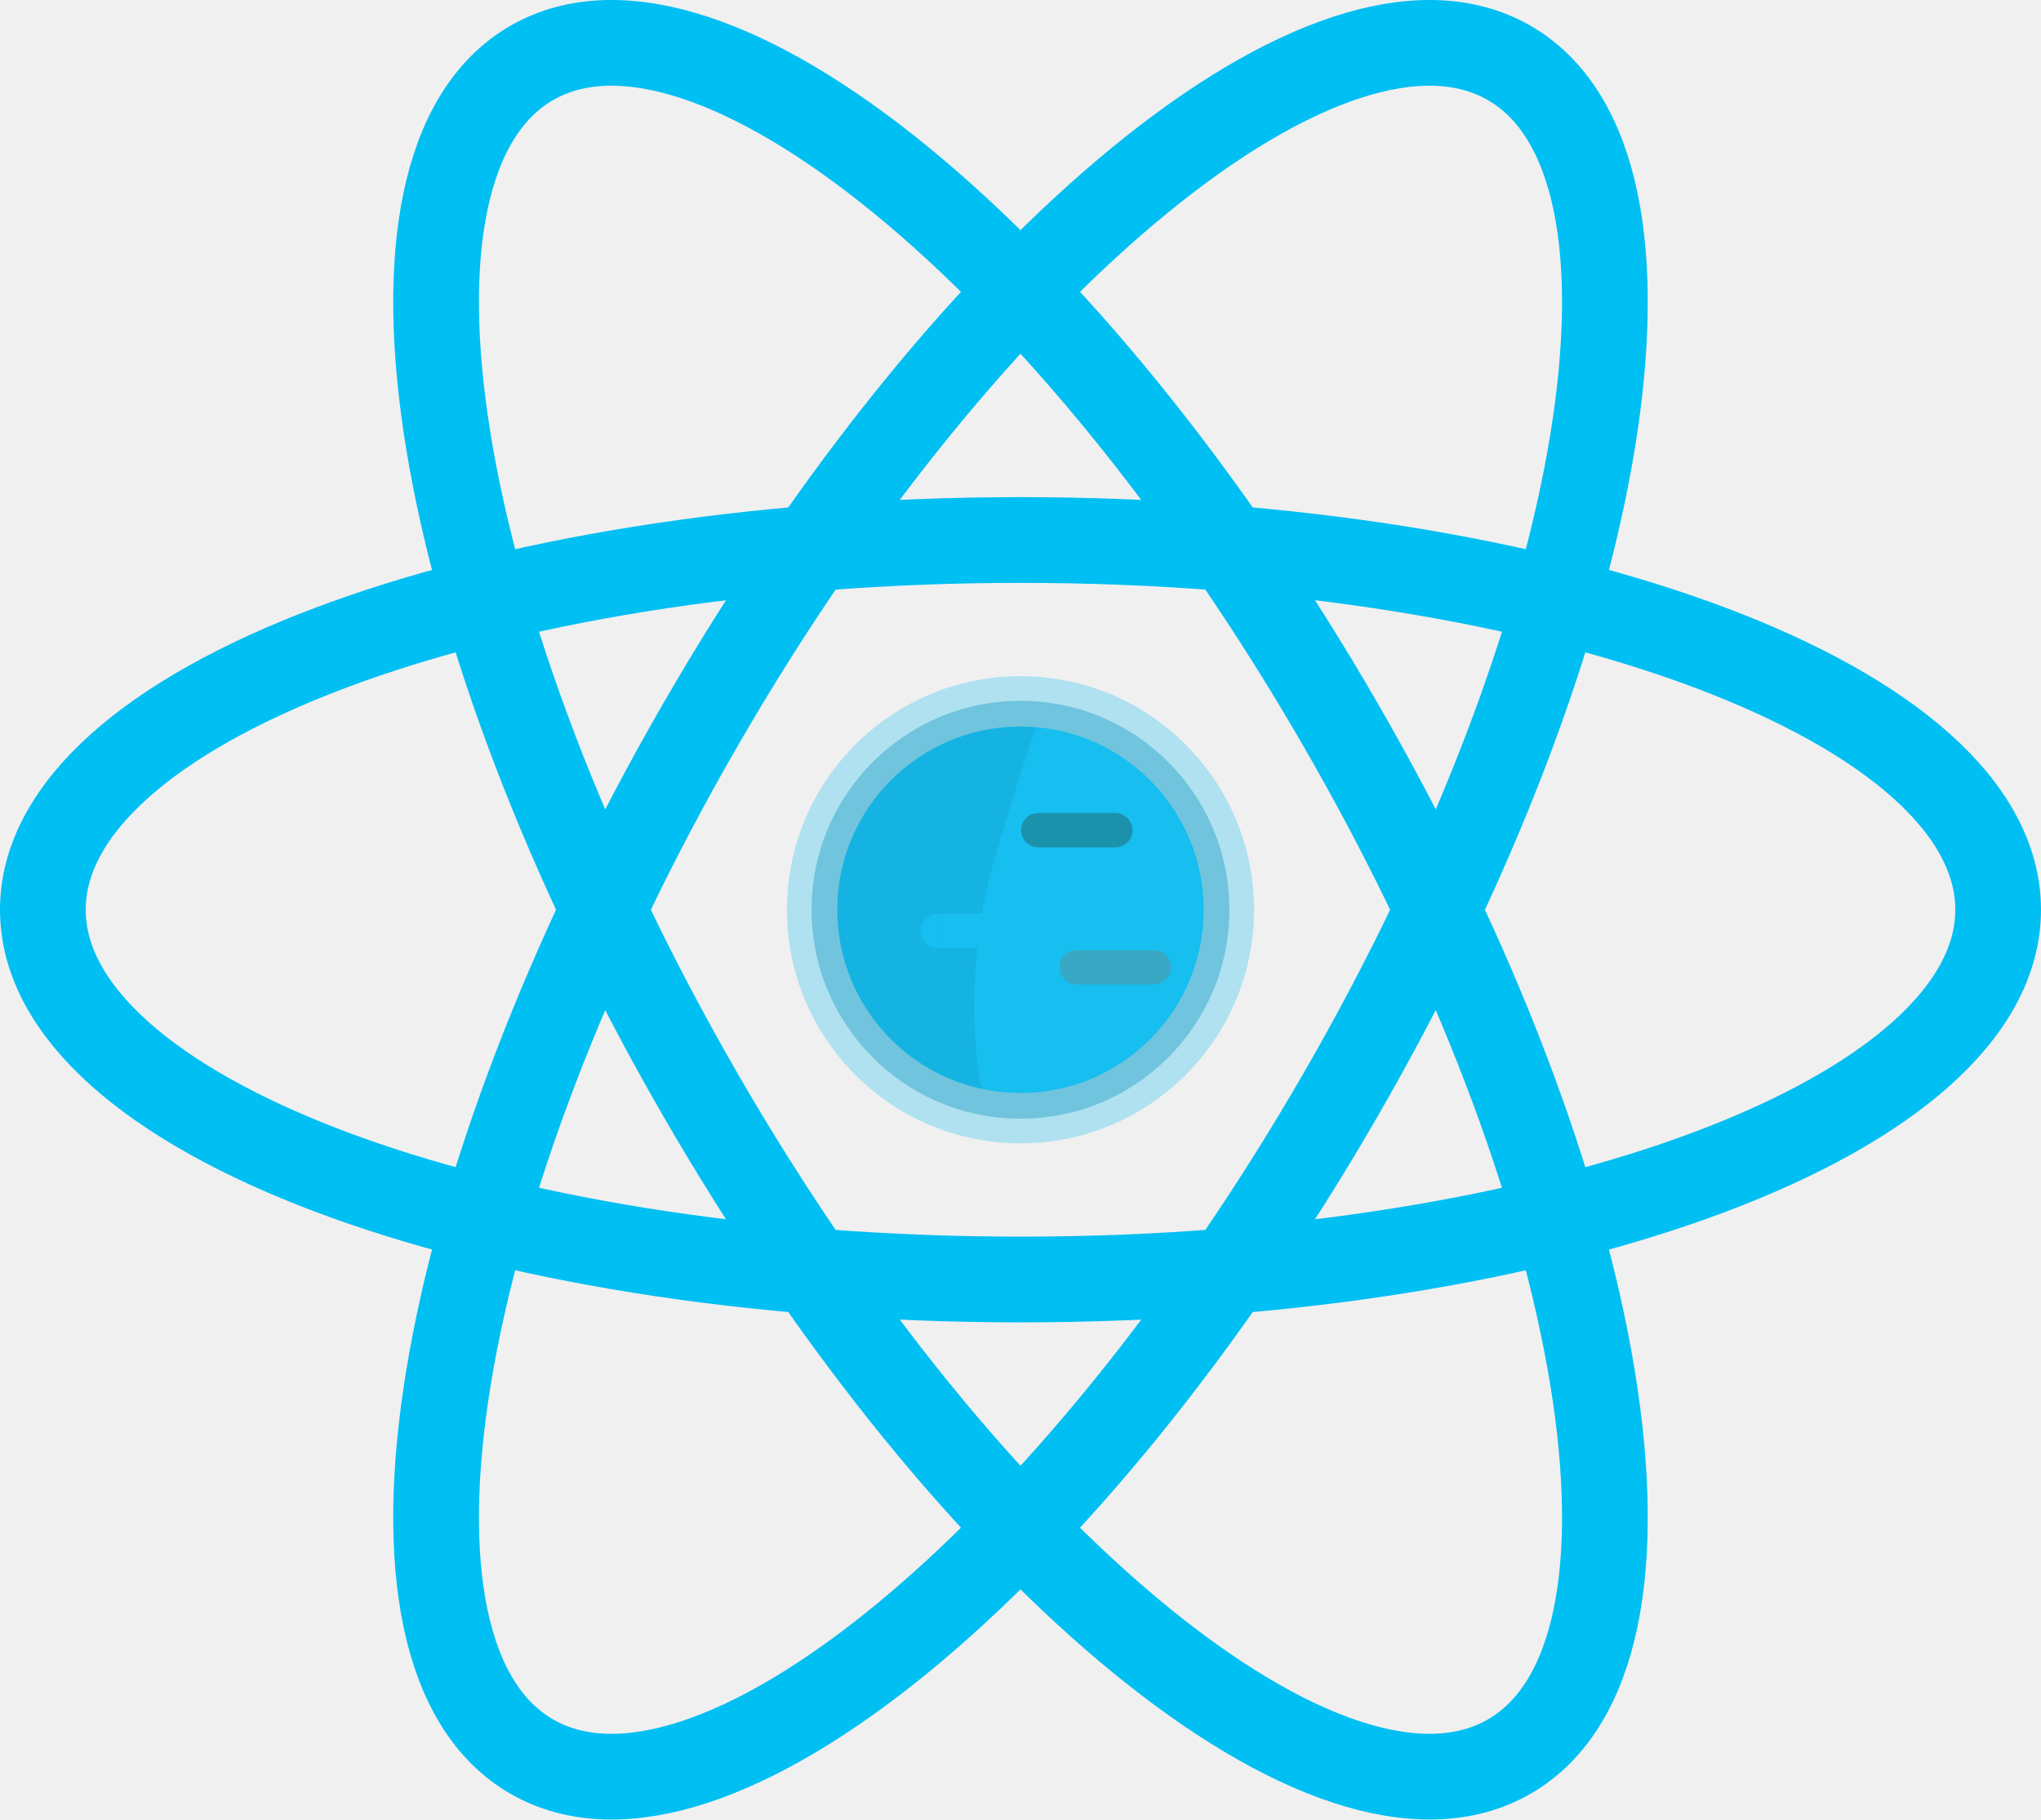
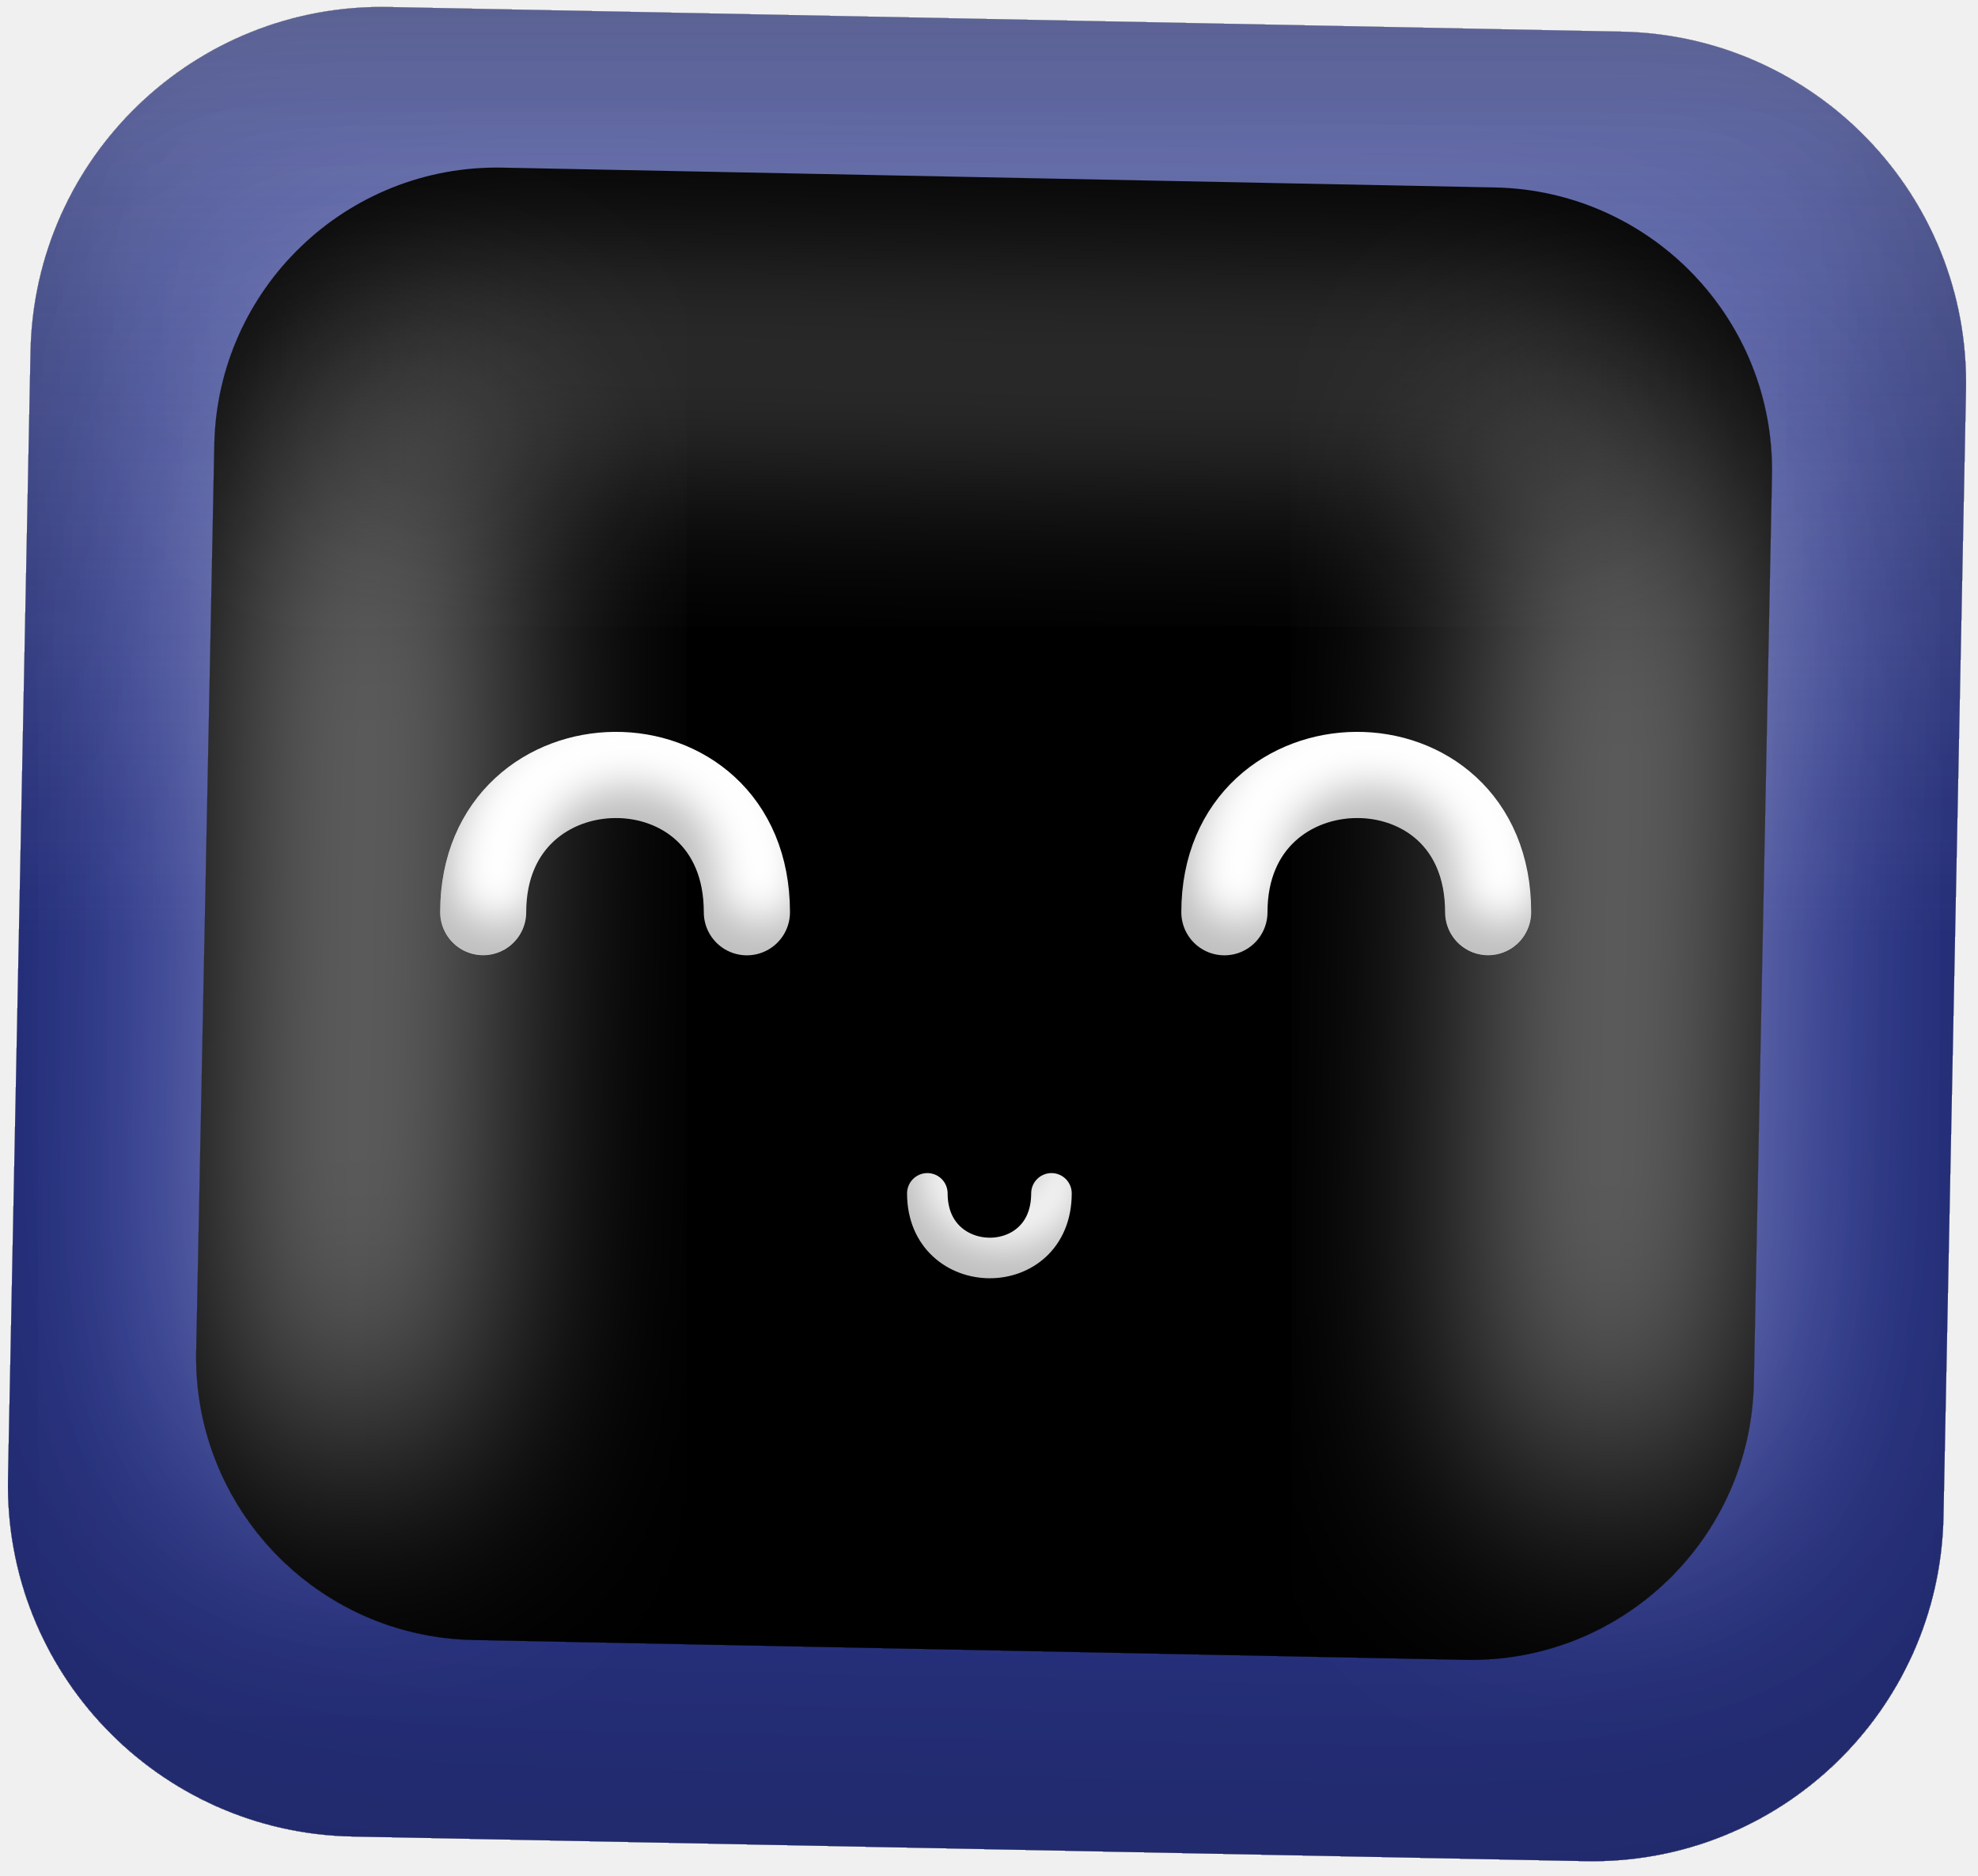
- <svg xmlns="http://www.w3.org/2000/svg" id="a" viewBox="0 0 952.54 849.07">
+ <svg xmlns="http://www.w3.org/2000/svg" width="231" height="219" viewBox="0 0 231 219" fill="none">
+   <g filter="url(#filter0_i_478_7775)">
+     <rect x="4.385" width="226.077" height="213.689" rx="41.035" transform="rotate(1.14479 4.38477 0)" fill="url(#paint0_linear_478_7775)" />
+   </g>
+   <g filter="url(#filter1_i_478_7775)">
+     <rect x="25.689" y="18.916" width="181.945" height="171.976" rx="33.024" transform="rotate(1.14479 25.6895 18.9155)" fill="black" />
+   </g>
+   <g filter="url(#filter2_f_478_7775)">
+     <rect x="36.701" y="49.217" width="13.661" height="120.996" rx="6.83" transform="rotate(1.14479 36.7012 49.2168)" fill="#FFFDFD" />
+   </g>
+   <g filter="url(#filter3_f_478_7775)">
+     <rect x="183.037" y="52.141" width="13.661" height="120.996" rx="6.83" transform="rotate(1.14479 183.037 52.1411)" fill="#FFFDFD" />
+   </g>
+   <g filter="url(#filter4_f_478_7775)">
+     <line x1="38.157" y1="41.438" x2="189.698" y2="44.466" stroke="white" stroke-width="5.204" />
+   </g>
+   <g filter="url(#filter5_i_478_7775)">
+     <path d="M56.424 106.531C56.424 85.364 87.225 84.949 87.225 106.531" stroke="white" stroke-width="10.065" stroke-linecap="round" />
+   </g>
+   <g filter="url(#filter6_i_478_7775)">
+     <path d="M142.992 106.531C142.992 85.364 173.793 84.949 173.793 106.531" stroke="white" stroke-width="10.065" stroke-linecap="round" />
+   </g>
+   <g filter="url(#filter7_i_478_7775)">
+     <path d="M108.299 139.362C108.299 149.324 122.794 149.519 122.794 139.362" stroke="white" stroke-width="4.737" stroke-linecap="round" />
+   </g>
  <defs>
-     <style>.b,.c{opacity:.3;}.b,.d{fill:#17bef0;}.e{fill:#0e86a9;opacity:.4;}.f{stroke:#00bff3;stroke-width:40px;}.f,.c,.g{fill:none;stroke-miterlimit:10;}.c{stroke:#29290d;}.c,.g{stroke-linecap:round;stroke-width:16px;}.g{opacity:.5;stroke:#5a9298;}.h{fill:#005068;opacity:.1;}</style>
+     <filter id="filter0_i_478_7775" x="0.153" y="-27.061" width="229.452" height="244.413" filterUnits="userSpaceOnUse" color-interpolation-filters="sRGB">
+       <feFlood flood-opacity="0" result="BackgroundImageFix" />
+       <feBlend mode="normal" in="SourceGraphic" in2="BackgroundImageFix" result="shape" />
+       <feColorMatrix in="SourceAlpha" type="matrix" values="0 0 0 0 0 0 0 0 0 0 0 0 0 0 0 0 0 0 127 0" result="hardAlpha" />
+       <feOffset dx="-0.774" dy="-27.872" />
+       <feGaussianBlur stdDeviation="16.646" />
+       <feComposite in2="hardAlpha" operator="arithmetic" k2="-1" k3="1" />
+       <feColorMatrix type="matrix" values="0 0 0 0 0 0 0 0 0 0 0 0 0 0 0 0 0 0 0.25 0" />
+       <feBlend mode="normal" in2="shape" result="effect1_innerShadow_478_7775" />
+     </filter>
+     <filter id="filter1_i_478_7775" x="22.283" y="-2.863" width="184.662" height="196.702" filterUnits="userSpaceOnUse" color-interpolation-filters="sRGB">
+       <feFlood flood-opacity="0" result="BackgroundImageFix" />
+       <feBlend mode="normal" in="SourceGraphic" in2="BackgroundImageFix" result="shape" />
+       <feColorMatrix in="SourceAlpha" type="matrix" values="0 0 0 0 0 0 0 0 0 0 0 0 0 0 0 0 0 0 127 0" result="hardAlpha" />
+       <feOffset dx="-0.623" dy="-22.432" />
+       <feGaussianBlur stdDeviation="13.397" />
+       <feComposite in2="hardAlpha" operator="arithmetic" k2="-1" k3="1" />
+       <feColorMatrix type="matrix" values="0 0 0 0 0 0 0 0 0 0 0 0 0 0 0 0 0 0 0.25 0" />
+       <feBlend mode="normal" in2="shape" result="effect1_innerShadow_478_7775" />
+     </filter>
+     <filter id="filter2_f_478_7775" x="4.494" y="19.428" width="75.654" height="180.822" filterUnits="userSpaceOnUse" color-interpolation-filters="sRGB">
+       <feFlood flood-opacity="0" result="BackgroundImageFix" />
+       <feBlend mode="normal" in="SourceGraphic" in2="BackgroundImageFix" result="shape" />
+       <feGaussianBlur stdDeviation="14.962" result="effect1_foregroundBlur_478_7775" />
+     </filter>
+     <filter id="filter3_f_478_7775" x="150.83" y="22.352" width="75.654" height="180.822" filterUnits="userSpaceOnUse" color-interpolation-filters="sRGB">
+       <feFlood flood-opacity="0" result="BackgroundImageFix" />
+       <feBlend mode="normal" in="SourceGraphic" in2="BackgroundImageFix" result="shape" />
+       <feGaussianBlur stdDeviation="14.962" result="effect1_foregroundBlur_478_7775" />
+     </filter>
+     <filter id="filter4_f_478_7775" x="12.085" y="12.816" width="203.686" height="60.273" filterUnits="userSpaceOnUse" color-interpolation-filters="sRGB">
+       <feFlood flood-opacity="0" result="BackgroundImageFix" />
+       <feBlend mode="normal" in="SourceGraphic" in2="BackgroundImageFix" result="shape" />
+       <feGaussianBlur stdDeviation="13.01" result="effect1_foregroundBlur_478_7775" />
+     </filter>
+     <filter id="filter5_i_478_7775" x="51.391" y="81.596" width="42.416" height="29.968" filterUnits="userSpaceOnUse" color-interpolation-filters="sRGB">
+       <feFlood flood-opacity="0" result="BackgroundImageFix" />
+       <feBlend mode="normal" in="SourceGraphic" in2="BackgroundImageFix" result="shape" />
+       <feColorMatrix in="SourceAlpha" type="matrix" values="0 0 0 0 0 0 0 0 0 0 0 0 0 0 0 0 0 0 127 0" result="hardAlpha" />
+       <feOffset dx="1.548" dy="-3.871" />
+       <feGaussianBlur stdDeviation="2.323" />
+       <feComposite in2="hardAlpha" operator="arithmetic" k2="-1" k3="1" />
+       <feColorMatrix type="matrix" values="0 0 0 0 0 0 0 0 0 0 0 0 0 0 0 0 0 0 0.25 0" />
+       <feBlend mode="normal" in2="shape" result="effect1_innerShadow_478_7775" />
+     </filter>
+     <filter id="filter6_i_478_7775" x="137.959" y="81.596" width="42.416" height="29.968" filterUnits="userSpaceOnUse" color-interpolation-filters="sRGB">
+       <feFlood flood-opacity="0" result="BackgroundImageFix" />
+       <feBlend mode="normal" in="SourceGraphic" in2="BackgroundImageFix" result="shape" />
+       <feColorMatrix in="SourceAlpha" type="matrix" values="0 0 0 0 0 0 0 0 0 0 0 0 0 0 0 0 0 0 127 0" result="hardAlpha" />
+       <feOffset dx="1.548" dy="-3.871" />
+       <feGaussianBlur stdDeviation="2.323" />
+       <feComposite in2="hardAlpha" operator="arithmetic" k2="-1" k3="1" />
+       <feColorMatrix type="matrix" values="0 0 0 0 0 0 0 0 0 0 0 0 0 0 0 0 0 0 0.25 0" />
+       <feBlend mode="normal" in2="shape" result="effect1_innerShadow_478_7775" />
+     </filter>
+     <filter id="filter7_i_478_7775" x="105.93" y="133.123" width="20.781" height="16.153" filterUnits="userSpaceOnUse" color-interpolation-filters="sRGB">
+       <feFlood flood-opacity="0" result="BackgroundImageFix" />
+       <feBlend mode="normal" in="SourceGraphic" in2="BackgroundImageFix" result="shape" />
+       <feColorMatrix in="SourceAlpha" type="matrix" values="0 0 0 0 0 0 0 0 0 0 0 0 0 0 0 0 0 0 127 0" result="hardAlpha" />
+       <feOffset dx="1.548" dy="-3.871" />
+       <feGaussianBlur stdDeviation="2.323" />
+       <feComposite in2="hardAlpha" operator="arithmetic" k2="-1" k3="1" />
+       <feColorMatrix type="matrix" values="0 0 0 0 0 0 0 0 0 0 0 0 0 0 0 0 0 0 0.25 0" />
+       <feBlend mode="normal" in2="shape" result="effect1_innerShadow_478_7775" />
+     </filter>
+     <linearGradient id="paint0_linear_478_7775" x1="117.425" y1="106.93" x2="110.92" y2="-218.571" gradientUnits="userSpaceOnUse">
+       <stop stop-color="#2C3890" />
+       <stop offset="1" stop-color="#2C3890" stop-opacity="0" />
+     </linearGradient>
  </defs>
-   <ellipse class="f" cx="476.27" cy="424.53" rx="456.27" ry="172.54" transform="translate(-129.52 624.73) rotate(-60)" />
-   <ellipse class="f" cx="476.27" cy="424.53" rx="456.27" ry="172.54" />
-   <ellipse class="f" cx="476.27" cy="424.53" rx="172.54" ry="456.27" transform="translate(-148.46 295.01) rotate(-30)" />
-   <circle class="e" cx="476.27" cy="424.53" r="97.5" />
-   <circle class="b" cx="476.27" cy="424.53" r="109" />
-   <circle class="d" cx="476.27" cy="424.53" r="85.5" />
-   <line class="g" x1="502.53" y1="451.4" x2="538.53" y2="451.4" />
-   <line class="c" x1="484.53" y1="387.4" x2="520.53" y2="387.4" />
-   <path class="h" d="M458.53,424.4c3.52-18.46,11.58-43.8,18-64,2.37-7.45,4.7-14.48,6.94-21.04-2.38-.2-4.78-.32-7.2-.32-47.22,0-85.5,38.28-85.5,85.5,0,41.02,28.9,75.28,67.44,83.57-7.86-38.35-.24-80.75,.32-83.71Z" />
-   <path class="d" d="M437.53,442.4c-4.39,0-8-3.61-8-8s3.61-8,8-8v16Z" />
-   <rect class="d" x="437.53" y="426.4" width="27" height="16" />
</svg>
